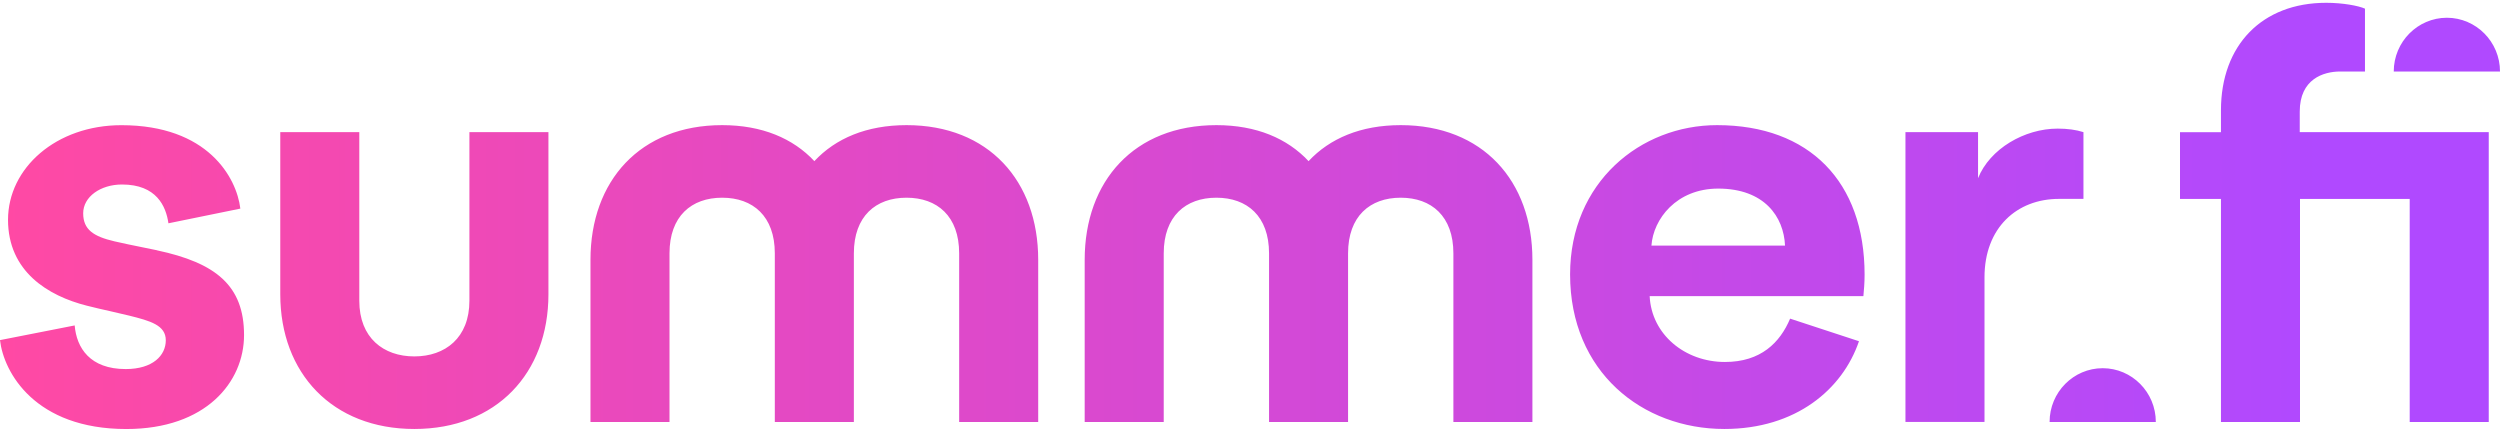
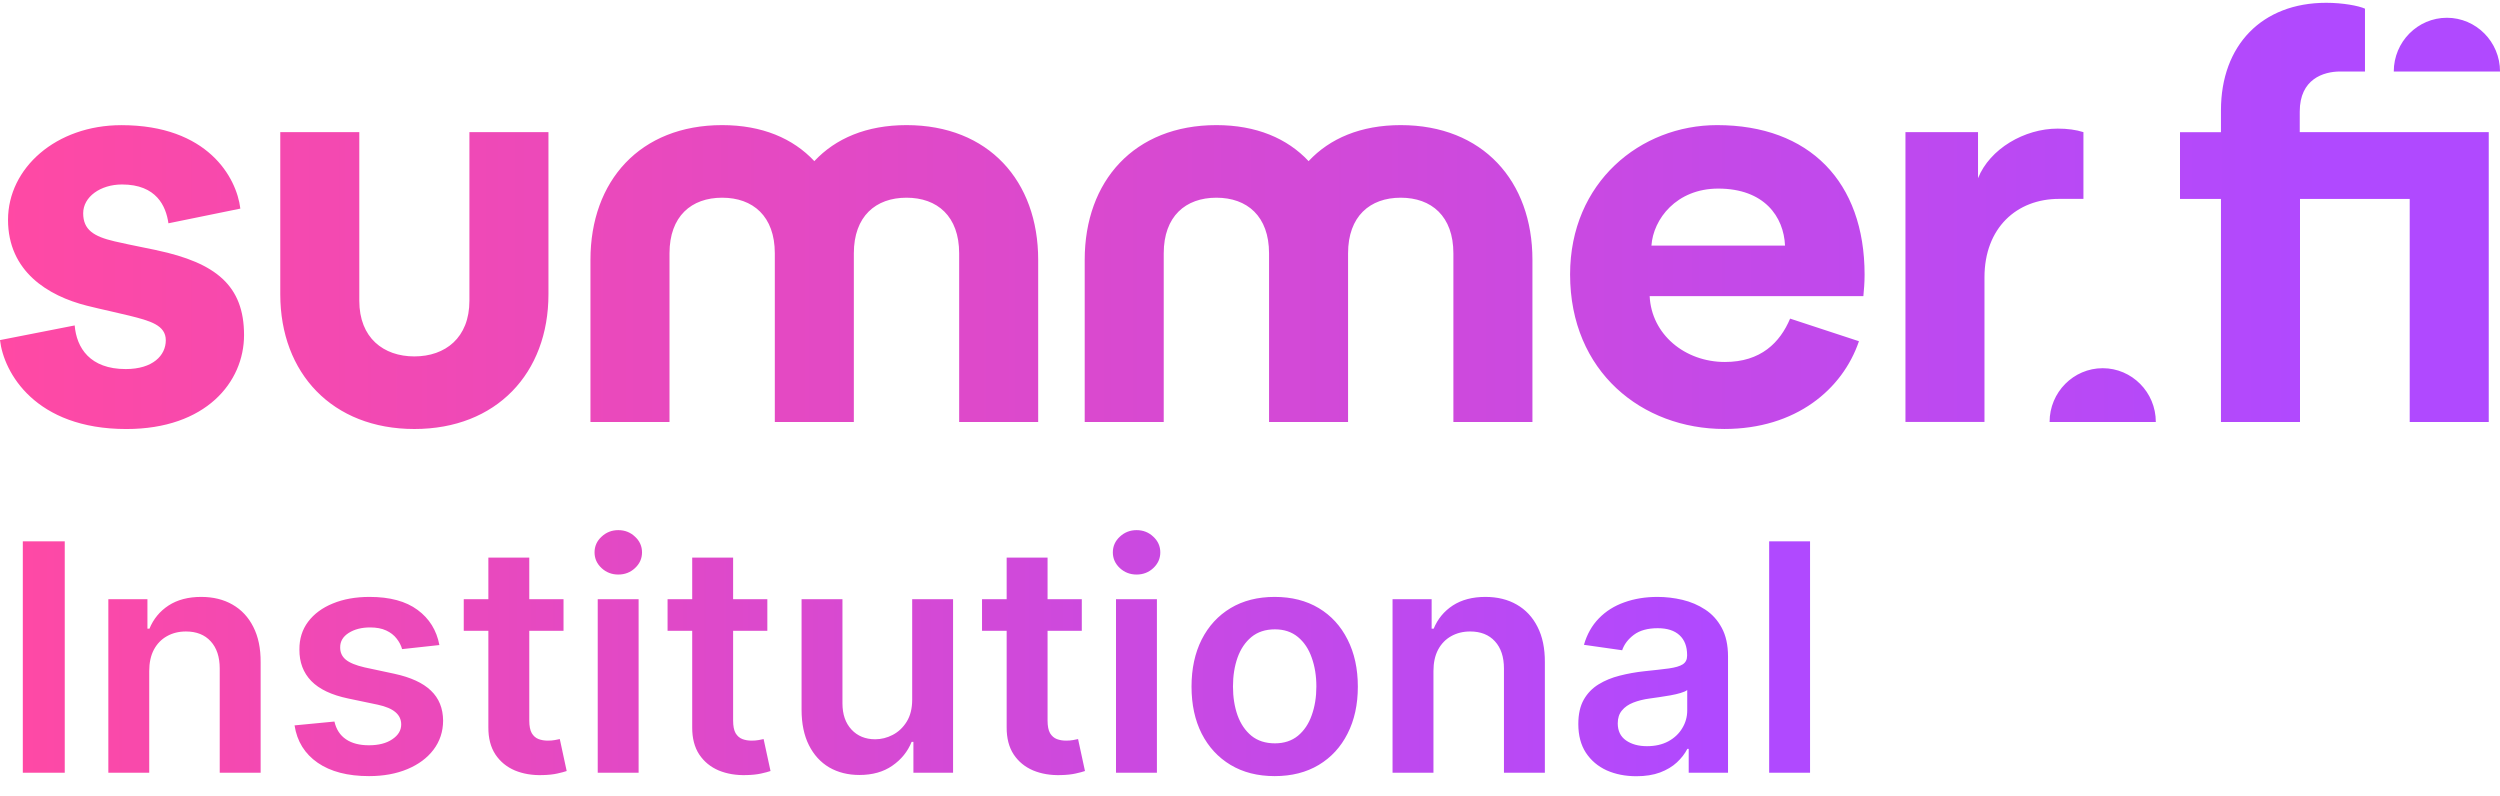
- <svg xmlns="http://www.w3.org/2000/svg" width="110" height="19" viewBox="0 0 110 19" fill="none">
-   <path fill-rule="evenodd" clip-rule="evenodd" d="M101.189 5.814V4.905C101.189 3.484 102.223 3.146 102.974 3.146H104.059V0.381C103.775 0.252 103.077 0.123 102.352 0.123C99.533 0.123 97.722 1.985 97.722 4.855V5.816H95.92V8.753H97.722V18.567H101.2V8.753H106.027V18.567H109.505V5.814H101.189ZM35.832 7.09C36.766 6.089 38.129 5.506 39.888 5.506C43.496 5.506 45.681 7.961 45.681 11.431V18.567H42.203V11.147C42.203 9.513 41.241 8.699 39.886 8.699C38.532 8.699 37.57 9.515 37.57 11.147V18.567H34.092V11.147C34.092 9.513 33.13 8.699 31.775 8.699C30.421 8.699 29.458 9.515 29.458 11.147V18.567H25.981V11.431C25.981 7.958 28.166 5.506 31.775 5.506C33.534 5.506 34.897 6.091 35.832 7.09ZM6.251 10.877L6.25 10.877C5.856 10.797 5.46 10.717 5.041 10.62C4.117 10.404 3.66 10.107 3.66 9.384C3.66 8.66 4.421 8.118 5.368 8.118C6.886 8.118 7.304 9.074 7.411 9.825L10.575 9.179C10.411 7.81 9.138 5.508 5.342 5.508C2.468 5.508 0.353 7.396 0.353 9.67C0.353 11.944 2.11 13.018 3.824 13.451C4.202 13.547 4.518 13.618 4.831 13.688C5.102 13.749 5.371 13.81 5.678 13.886C6.615 14.119 7.295 14.308 7.295 14.973C7.295 15.639 6.725 16.239 5.532 16.239C3.96 16.239 3.368 15.309 3.286 14.319L0 14.965C0.164 16.395 1.546 18.877 5.56 18.877C9.059 18.877 10.738 16.812 10.738 14.743C10.738 12.568 9.5 11.567 6.905 11.014V11.011C6.685 10.965 6.468 10.921 6.251 10.877ZM20.654 13.234C20.654 14.866 19.588 15.682 18.231 15.682C16.875 15.682 15.809 14.868 15.809 13.234V5.814H12.332V12.949C12.332 16.42 14.623 18.875 18.231 18.875C21.84 18.875 24.131 16.422 24.131 12.949V5.814H20.654V13.234ZM61.632 5.506C59.874 5.506 58.511 6.09 57.577 7.09C56.643 6.091 55.28 5.506 53.521 5.506C49.912 5.506 47.726 7.958 47.726 11.431V18.567H51.204V11.147C51.204 9.515 52.166 8.699 53.521 8.699C54.875 8.699 55.838 9.513 55.838 11.147V18.567H59.315V11.147C59.315 9.515 60.278 8.699 61.632 8.699C62.986 8.699 63.949 9.513 63.949 11.147V18.567H67.426V11.431C67.426 7.961 65.242 5.507 61.632 5.506ZM87.034 7.84C87.555 6.546 89.077 5.659 90.537 5.659H90.539C90.968 5.659 91.347 5.71 91.672 5.814V8.751H90.593C88.741 8.751 87.318 10.021 87.318 12.202V18.565H83.84V5.814H87.034V7.84ZM105.325 3.148C105.325 1.837 106.38 0.782 107.663 0.781C108.946 0.782 110 1.837 110 3.148H105.325ZM107.663 0.781L107.662 0.781H107.664L107.663 0.781ZM92.519 16.201C91.236 16.201 90.182 17.256 90.182 18.567H94.856C94.856 17.256 93.802 16.201 92.519 16.201ZM75.897 15.927C77.478 15.927 78.32 15.075 78.765 14.02L81.795 15.014C81.071 17.135 79.017 18.875 75.871 18.875C72.263 18.875 69.084 16.366 69.084 12.075C69.084 8.016 72.185 5.506 75.55 5.506C79.611 5.506 82.042 7.997 82.042 12.082C82.042 12.452 82.012 12.775 81.997 12.933C81.992 12.985 81.989 13.018 81.989 13.031H72.585C72.665 14.713 74.134 15.927 75.897 15.927ZM78.541 10.807C78.487 9.539 77.633 8.298 75.602 8.298C73.759 8.298 72.743 9.644 72.663 10.807H78.541Z" fill="url(#paint0_linear_7157_6718)" />
+ <svg xmlns="http://www.w3.org/2000/svg" width="110" height="35" viewBox="0 0 110 35" fill="none">
+   <path fill-rule="evenodd" clip-rule="evenodd" d="M101.189 5.814V4.905C101.189 3.484 102.223 3.146 102.974 3.146H104.059V0.381C103.775 0.252 103.077 0.123 102.352 0.123C99.533 0.123 97.722 1.985 97.722 4.855V5.816H95.92V8.753H97.722V18.567H101.2V8.753H106.027V18.567H109.505V5.814H101.189ZM35.831 7.09C36.766 6.089 38.128 5.506 39.887 5.505C43.495 5.506 45.68 7.961 45.68 11.431V18.567H42.203V11.147C42.203 9.513 41.24 8.699 39.886 8.699C38.532 8.699 37.569 9.515 37.569 11.147V18.567H34.092V11.147C34.092 9.513 33.129 8.699 31.775 8.699C30.42 8.699 29.458 9.515 29.458 11.147V18.567H25.98V11.431C25.98 7.958 28.166 5.505 31.775 5.505C33.534 5.505 34.897 6.091 35.831 7.09ZM6.251 10.877L6.251 10.877C5.856 10.797 5.46 10.716 5.041 10.619C4.117 10.404 3.66 10.107 3.66 9.383C3.66 8.66 4.421 8.117 5.368 8.117C6.886 8.117 7.304 9.073 7.411 9.825L10.575 9.179C10.411 7.809 9.138 5.507 5.342 5.507C2.468 5.507 0.353 7.396 0.353 9.67C0.353 11.944 2.11 13.018 3.824 13.451C4.202 13.546 4.518 13.617 4.831 13.688L4.831 13.688L4.831 13.688C5.102 13.749 5.371 13.81 5.678 13.886C6.615 14.118 7.295 14.308 7.295 14.973C7.295 15.638 6.725 16.239 5.532 16.239C3.96 16.239 3.368 15.309 3.286 14.319L0 14.964C0.164 16.394 1.546 18.877 5.56 18.877C9.059 18.877 10.738 16.812 10.738 14.743C10.738 12.568 9.5 11.567 6.905 11.013V11.011C6.685 10.964 6.468 10.921 6.251 10.877ZM20.654 13.234C20.654 14.866 19.588 15.682 18.232 15.682C16.875 15.682 15.809 14.868 15.809 13.234V5.814H12.332V12.95C12.332 16.421 14.623 18.876 18.232 18.876C21.841 18.876 24.132 16.423 24.132 12.95V5.814H20.654V13.234ZM61.632 5.505C59.874 5.506 58.512 6.089 57.578 7.09C56.643 6.091 55.28 5.505 53.521 5.505C49.912 5.505 47.727 7.958 47.727 11.431V18.567H51.204V11.147C51.204 9.515 52.166 8.699 53.521 8.699C54.875 8.699 55.838 9.513 55.838 11.147V18.567H59.315V11.147C59.315 9.515 60.278 8.699 61.632 8.699C62.986 8.699 63.949 9.513 63.949 11.147V18.567H67.427V11.431C67.427 7.961 65.242 5.506 61.632 5.505ZM87.033 7.84C87.554 6.546 89.076 5.659 90.536 5.659H90.539C90.967 5.659 91.346 5.71 91.671 5.814V8.751H90.592C88.741 8.751 87.317 10.021 87.317 12.203V18.565H83.84V5.814H87.033V7.84ZM105.326 3.148C105.326 1.837 106.381 0.782 107.664 0.782C108.946 0.782 110.001 1.837 110.001 3.148H105.326ZM107.664 0.782L107.662 0.782H107.665L107.664 0.782ZM92.519 16.201C91.236 16.201 90.182 17.256 90.182 18.567H94.856C94.856 17.256 93.802 16.201 92.519 16.201ZM75.897 15.927C77.477 15.927 78.319 15.075 78.765 14.019L81.794 15.014C81.071 17.135 79.017 18.875 75.871 18.875C72.262 18.875 69.084 16.366 69.084 12.075C69.084 8.016 72.185 5.505 75.55 5.505C79.611 5.505 82.042 7.997 82.042 12.082C82.042 12.452 82.011 12.775 81.996 12.933C81.992 12.984 81.988 13.018 81.988 13.031H72.585C72.665 14.713 74.133 15.927 75.897 15.927ZM78.541 10.807C78.487 9.539 77.632 8.298 75.602 8.298C73.759 8.298 72.742 9.644 72.663 10.807H78.541Z" fill="url(#paint0_linear_10795_18969)" />
+   <path d="M2.849 23.818V34H1.004V23.818H2.849ZM6.566 29.526V34H4.767V26.364H6.487V27.661H6.576C6.752 27.234 7.032 26.894 7.416 26.642C7.804 26.39 8.283 26.264 8.853 26.264C9.38 26.264 9.839 26.377 10.23 26.602C10.625 26.828 10.93 27.154 11.145 27.582C11.364 28.009 11.472 28.528 11.468 29.138V34H9.668V29.416C9.668 28.906 9.536 28.506 9.271 28.218C9.009 27.93 8.646 27.785 8.182 27.785C7.867 27.785 7.587 27.855 7.342 27.994C7.1 28.13 6.909 28.327 6.77 28.586C6.634 28.845 6.566 29.158 6.566 29.526ZM19.333 28.382L17.693 28.561C17.646 28.395 17.565 28.24 17.449 28.094C17.336 27.948 17.184 27.83 16.992 27.741C16.799 27.651 16.564 27.607 16.286 27.607C15.911 27.607 15.596 27.688 15.341 27.85C15.089 28.012 14.965 28.223 14.968 28.482C14.965 28.704 15.046 28.884 15.212 29.023C15.381 29.163 15.659 29.277 16.047 29.366L17.35 29.645C18.072 29.801 18.609 30.048 18.96 30.386C19.315 30.724 19.494 31.166 19.497 31.713C19.494 32.194 19.353 32.618 19.075 32.986C18.8 33.35 18.417 33.635 17.926 33.841C17.436 34.046 16.872 34.149 16.236 34.149C15.301 34.149 14.549 33.954 13.979 33.562C13.409 33.168 13.069 32.62 12.96 31.917L14.715 31.748C14.794 32.093 14.963 32.353 15.222 32.528C15.48 32.704 15.817 32.792 16.231 32.792C16.659 32.792 17.002 32.704 17.26 32.528C17.522 32.353 17.653 32.136 17.653 31.877C17.653 31.658 17.568 31.478 17.399 31.335C17.234 31.193 16.975 31.083 16.624 31.007L15.321 30.734C14.589 30.581 14.047 30.324 13.695 29.963C13.344 29.599 13.17 29.138 13.174 28.581C13.17 28.11 13.298 27.703 13.556 27.358C13.818 27.01 14.181 26.741 14.645 26.553C15.112 26.36 15.651 26.264 16.261 26.264C17.156 26.264 17.86 26.455 18.374 26.836C18.891 27.217 19.211 27.733 19.333 28.382ZM24.795 26.364V27.756H20.405V26.364H24.795ZM21.488 24.534H23.288V31.703C23.288 31.945 23.325 32.131 23.398 32.26C23.474 32.386 23.573 32.472 23.696 32.519C23.819 32.565 23.954 32.588 24.104 32.588C24.216 32.588 24.319 32.58 24.412 32.563C24.508 32.547 24.581 32.532 24.631 32.519L24.934 33.925C24.838 33.959 24.7 33.995 24.521 34.035C24.346 34.075 24.13 34.098 23.875 34.104C23.424 34.118 23.018 34.05 22.657 33.901C22.296 33.748 22.009 33.513 21.797 33.195C21.588 32.876 21.485 32.479 21.488 32.001V24.534ZM26.3 34V26.364H28.099V34H26.3ZM27.204 25.28C26.919 25.28 26.674 25.185 26.469 24.996C26.263 24.804 26.16 24.574 26.16 24.305C26.16 24.034 26.263 23.803 26.469 23.614C26.674 23.422 26.919 23.326 27.204 23.326C27.493 23.326 27.738 23.422 27.94 23.614C28.146 23.803 28.249 24.034 28.249 24.305C28.249 24.574 28.146 24.804 27.94 24.996C27.738 25.185 27.493 25.28 27.204 25.28ZM33.763 26.364V27.756H29.373V26.364H33.763ZM30.457 24.534H32.257V31.703C32.257 31.945 32.293 32.131 32.366 32.26C32.443 32.386 32.542 32.472 32.665 32.519C32.787 32.565 32.923 32.588 33.072 32.588C33.185 32.588 33.288 32.58 33.38 32.563C33.477 32.547 33.55 32.532 33.599 32.519L33.903 33.925C33.806 33.959 33.669 33.995 33.49 34.035C33.314 34.075 33.099 34.098 32.844 34.104C32.393 34.118 31.987 34.05 31.625 33.901C31.264 33.748 30.978 33.513 30.765 33.195C30.557 32.876 30.454 32.479 30.457 32.001V24.534ZM40.136 30.788V26.364H41.935V34H40.19V32.643H40.111C39.938 33.07 39.655 33.42 39.261 33.692C38.87 33.964 38.387 34.099 37.814 34.099C37.313 34.099 36.871 33.988 36.486 33.766C36.105 33.541 35.807 33.215 35.592 32.787C35.376 32.356 35.269 31.836 35.269 31.226V26.364H37.068V30.947C37.068 31.431 37.201 31.816 37.466 32.101C37.731 32.386 38.079 32.528 38.51 32.528C38.775 32.528 39.032 32.464 39.281 32.334C39.529 32.205 39.733 32.013 39.892 31.758C40.054 31.499 40.136 31.176 40.136 30.788ZM47.599 26.364V27.756H43.209V26.364H47.599ZM44.293 24.534H46.093V31.703C46.093 31.945 46.129 32.131 46.202 32.26C46.279 32.386 46.378 32.472 46.501 32.519C46.623 32.565 46.759 32.588 46.908 32.588C47.021 32.588 47.124 32.58 47.216 32.563C47.313 32.547 47.386 32.532 47.435 32.519L47.739 33.925C47.642 33.959 47.505 33.995 47.326 34.035C47.15 34.075 46.935 34.098 46.679 34.104C46.229 34.118 45.823 34.05 45.462 33.901C45.1 33.748 44.813 33.513 44.601 33.195C44.393 32.876 44.29 32.479 44.293 32.001V24.534ZM49.104 34V26.364H50.904V34H49.104ZM50.009 25.28C49.724 25.28 49.479 25.185 49.273 24.996C49.068 24.804 48.965 24.574 48.965 24.305C48.965 24.034 49.068 23.803 49.273 23.614C49.479 23.422 49.724 23.326 50.009 23.326C50.298 23.326 50.543 23.422 50.745 23.614C50.95 23.803 51.053 24.034 51.053 24.305C51.053 24.574 50.95 24.804 50.745 24.996C50.543 25.185 50.298 25.28 50.009 25.28ZM56.086 34.149C55.34 34.149 54.694 33.985 54.147 33.657C53.6 33.329 53.176 32.87 52.874 32.28C52.576 31.69 52.427 31 52.427 30.212C52.427 29.423 52.576 28.732 52.874 28.139C53.176 27.545 53.6 27.084 54.147 26.756C54.694 26.428 55.34 26.264 56.086 26.264C56.831 26.264 57.478 26.428 58.025 26.756C58.572 27.084 58.994 27.545 59.292 28.139C59.594 28.732 59.745 29.423 59.745 30.212C59.745 31 59.594 31.69 59.292 32.28C58.994 32.87 58.572 33.329 58.025 33.657C57.478 33.985 56.831 34.149 56.086 34.149ZM56.096 32.707C56.5 32.707 56.838 32.596 57.11 32.374C57.382 32.149 57.584 31.847 57.716 31.47C57.852 31.092 57.92 30.671 57.92 30.207C57.92 29.739 57.852 29.317 57.716 28.939C57.584 28.558 57.382 28.255 57.11 28.029C56.838 27.804 56.5 27.691 56.096 27.691C55.681 27.691 55.337 27.804 55.062 28.029C54.79 28.255 54.586 28.558 54.45 28.939C54.318 29.317 54.251 29.739 54.251 30.207C54.251 30.671 54.318 31.092 54.45 31.47C54.586 31.847 54.79 32.149 55.062 32.374C55.337 32.596 55.681 32.707 56.096 32.707ZM63.072 29.526V34H61.272V26.364H62.992V27.661H63.082C63.258 27.234 63.538 26.894 63.922 26.642C64.31 26.39 64.789 26.264 65.359 26.264C65.886 26.264 66.345 26.377 66.736 26.602C67.131 26.828 67.436 27.154 67.651 27.582C67.87 28.009 67.977 28.528 67.974 29.138V34H66.174V29.416C66.174 28.906 66.042 28.506 65.777 28.218C65.515 27.93 65.152 27.785 64.688 27.785C64.373 27.785 64.093 27.855 63.848 27.994C63.606 28.13 63.415 28.327 63.276 28.586C63.14 28.845 63.072 29.158 63.072 29.526ZM72.001 34.154C71.517 34.154 71.081 34.068 70.694 33.896C70.309 33.72 70.004 33.461 69.779 33.12C69.557 32.779 69.446 32.358 69.446 31.857C69.446 31.426 69.525 31.07 69.684 30.788C69.843 30.507 70.061 30.281 70.336 30.112C70.611 29.943 70.921 29.816 71.265 29.729C71.613 29.64 71.973 29.575 72.344 29.535C72.791 29.489 73.154 29.448 73.433 29.411C73.711 29.371 73.913 29.312 74.039 29.232C74.169 29.149 74.233 29.022 74.233 28.849V28.82C74.233 28.445 74.122 28.155 73.9 27.95C73.678 27.744 73.358 27.641 72.941 27.641C72.5 27.641 72.15 27.738 71.892 27.93C71.636 28.122 71.464 28.349 71.375 28.611L69.694 28.372C69.827 27.908 70.046 27.52 70.35 27.209C70.655 26.894 71.028 26.659 71.469 26.503C71.91 26.344 72.397 26.264 72.931 26.264C73.299 26.264 73.665 26.307 74.029 26.393C74.394 26.48 74.727 26.622 75.029 26.821C75.33 27.017 75.572 27.283 75.755 27.621C75.94 27.959 76.033 28.382 76.033 28.889V34H74.303V32.951H74.243C74.134 33.163 73.98 33.362 73.781 33.548C73.585 33.73 73.338 33.877 73.04 33.99C72.745 34.099 72.399 34.154 72.001 34.154ZM72.468 32.832C72.83 32.832 73.143 32.76 73.408 32.618C73.673 32.472 73.877 32.28 74.019 32.041C74.165 31.803 74.238 31.542 74.238 31.261V30.361C74.182 30.407 74.086 30.45 73.95 30.49C73.817 30.53 73.668 30.565 73.502 30.595C73.337 30.624 73.173 30.651 73.01 30.674C72.848 30.697 72.707 30.717 72.588 30.734C72.319 30.77 72.079 30.83 71.867 30.913C71.655 30.995 71.487 31.111 71.365 31.261C71.242 31.407 71.181 31.595 71.181 31.827C71.181 32.159 71.302 32.409 71.544 32.578C71.786 32.747 72.094 32.832 72.468 32.832ZM79.642 23.818V34H77.843V23.818H79.642Z" fill="url(#paint1_linear_10795_18969)" />
  <defs>
-     <linearGradient id="paint0_linear_7157_6718" x1="0" y1="9.5" x2="110" y2="9.5" gradientUnits="userSpaceOnUse">
+     <linearGradient id="paint0_linear_10795_18969" x1="0" y1="9.5" x2="110.001" y2="9.5" gradientUnits="userSpaceOnUse">
+       <stop stop-color="#FF49A4" />
+       <stop offset="0.93" stop-color="#B049FF" />
+     </linearGradient>
+     <linearGradient id="paint1_linear_10795_18969" x1="0" y1="29" x2="81" y2="29" gradientUnits="userSpaceOnUse">
      <stop stop-color="#FF49A4" />
      <stop offset="0.93" stop-color="#B049FF" />
    </linearGradient>
  </defs>
</svg>
